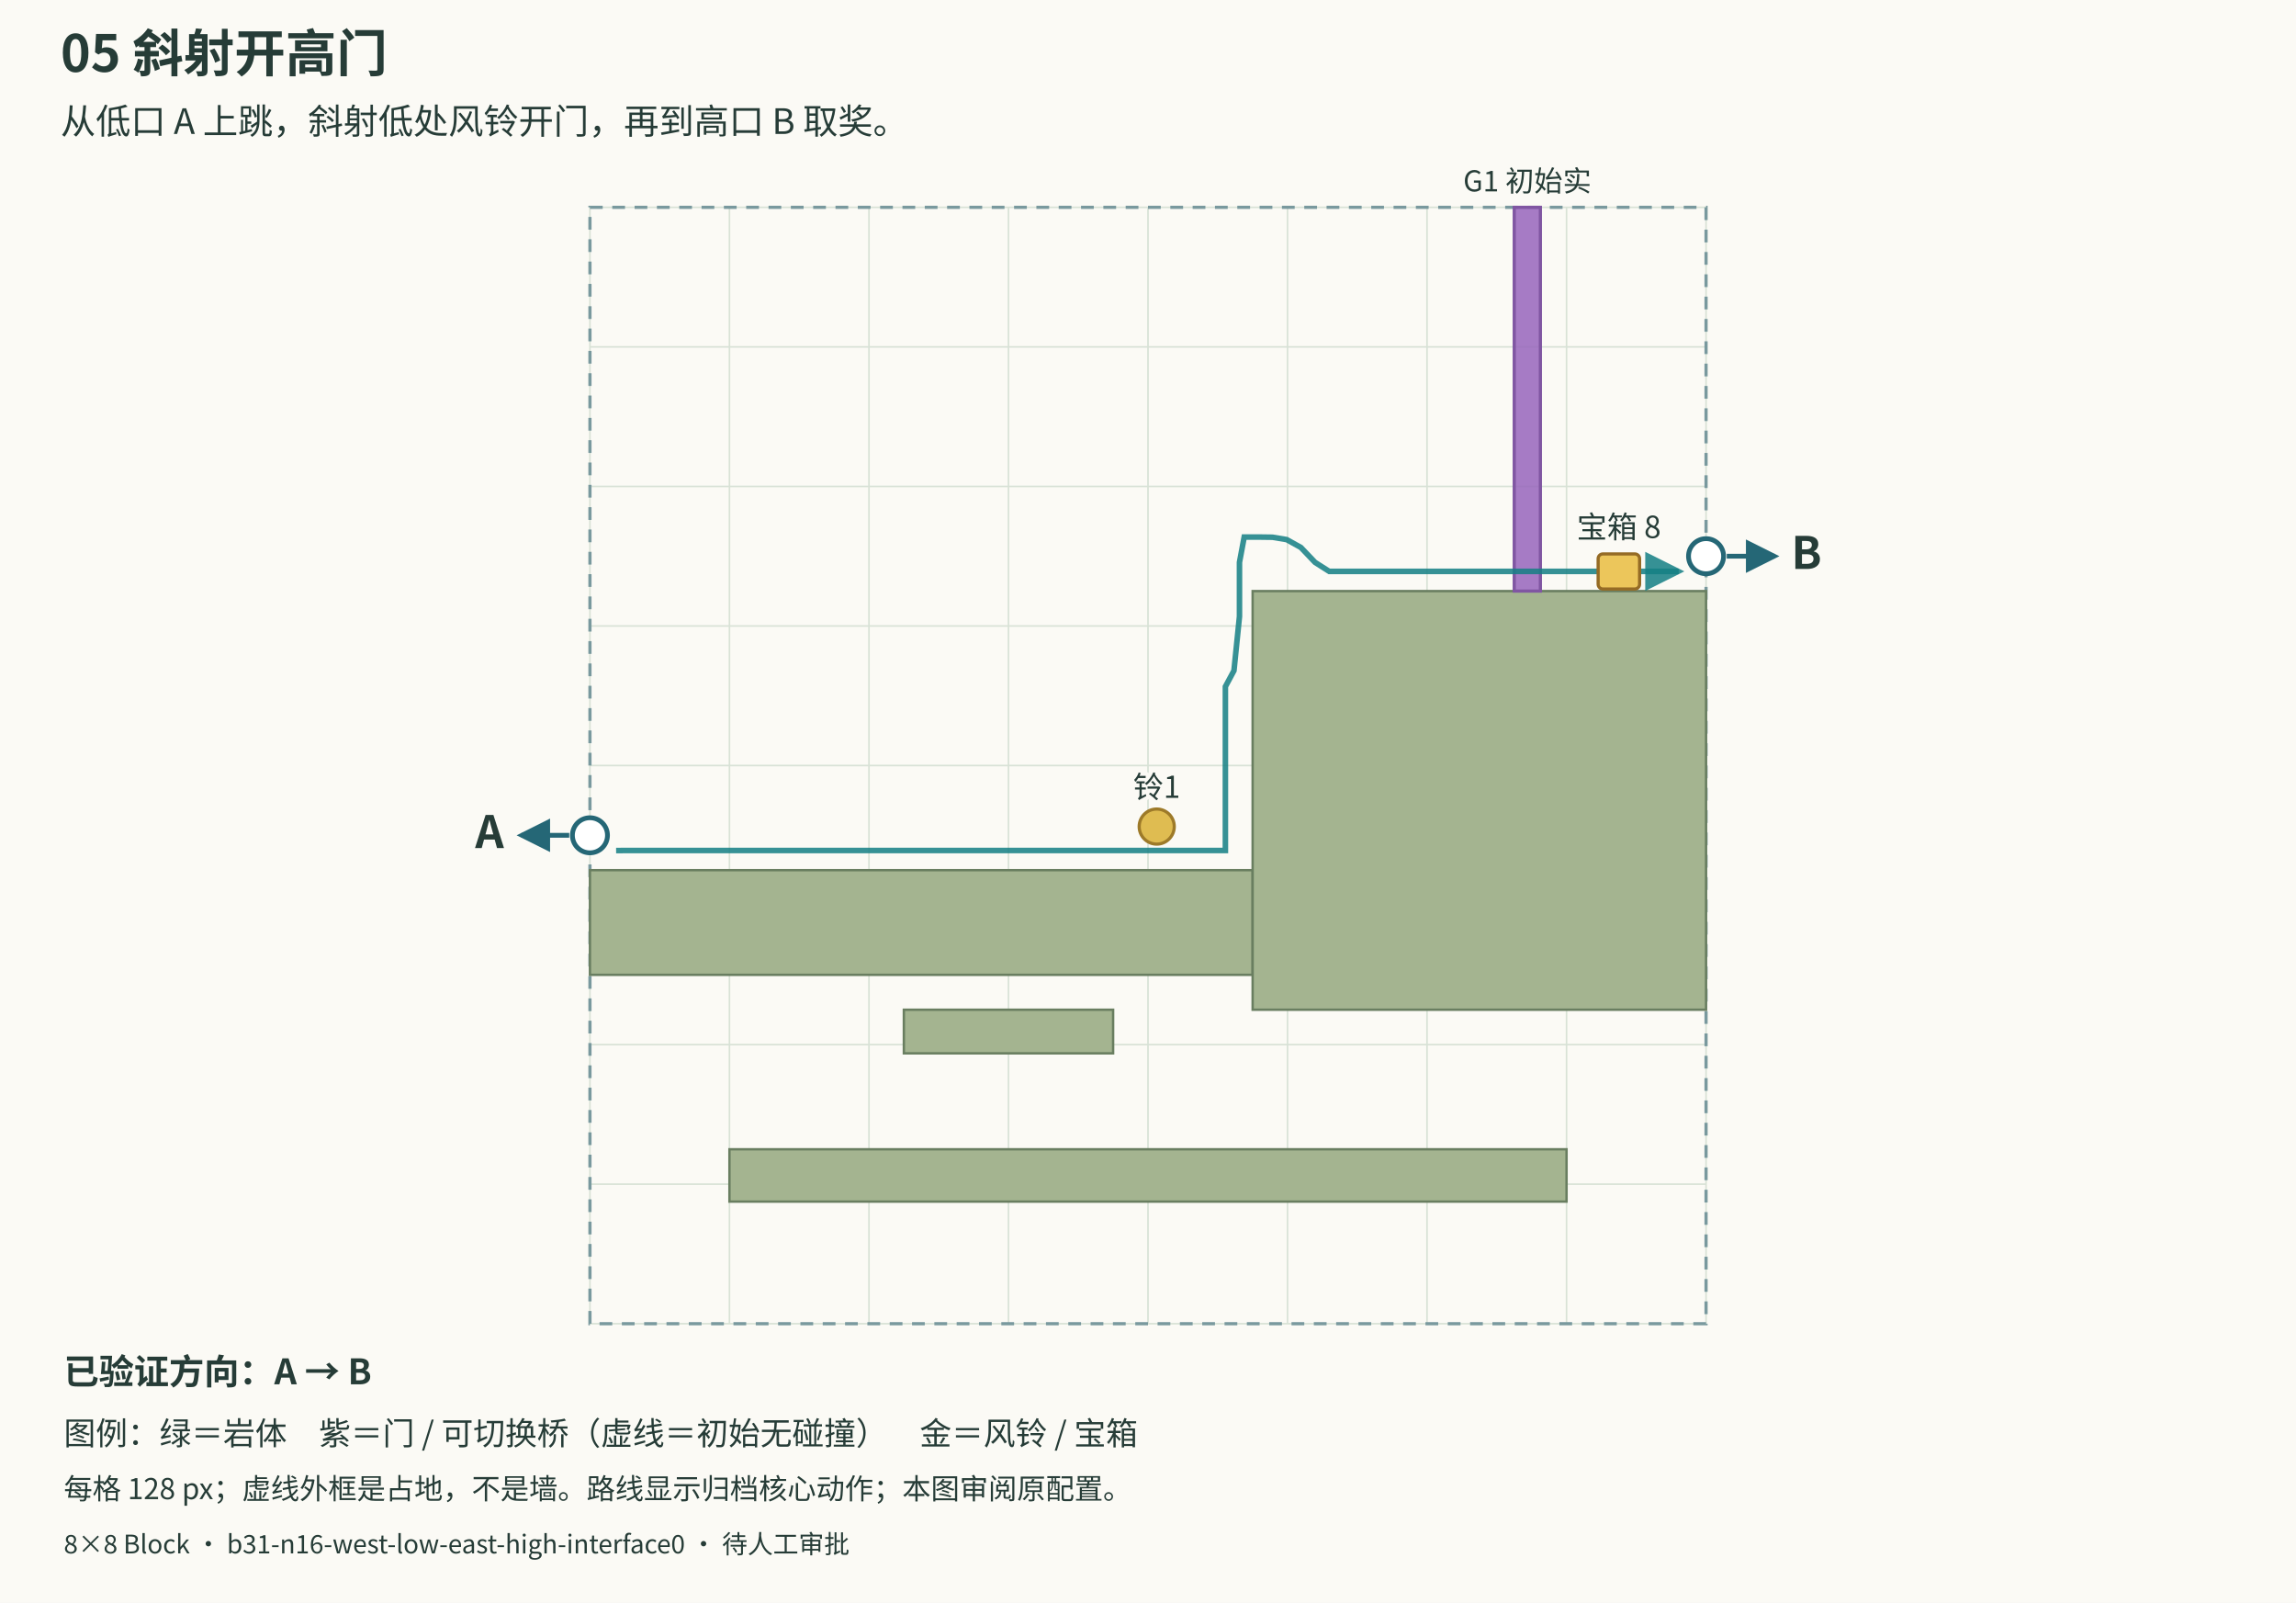
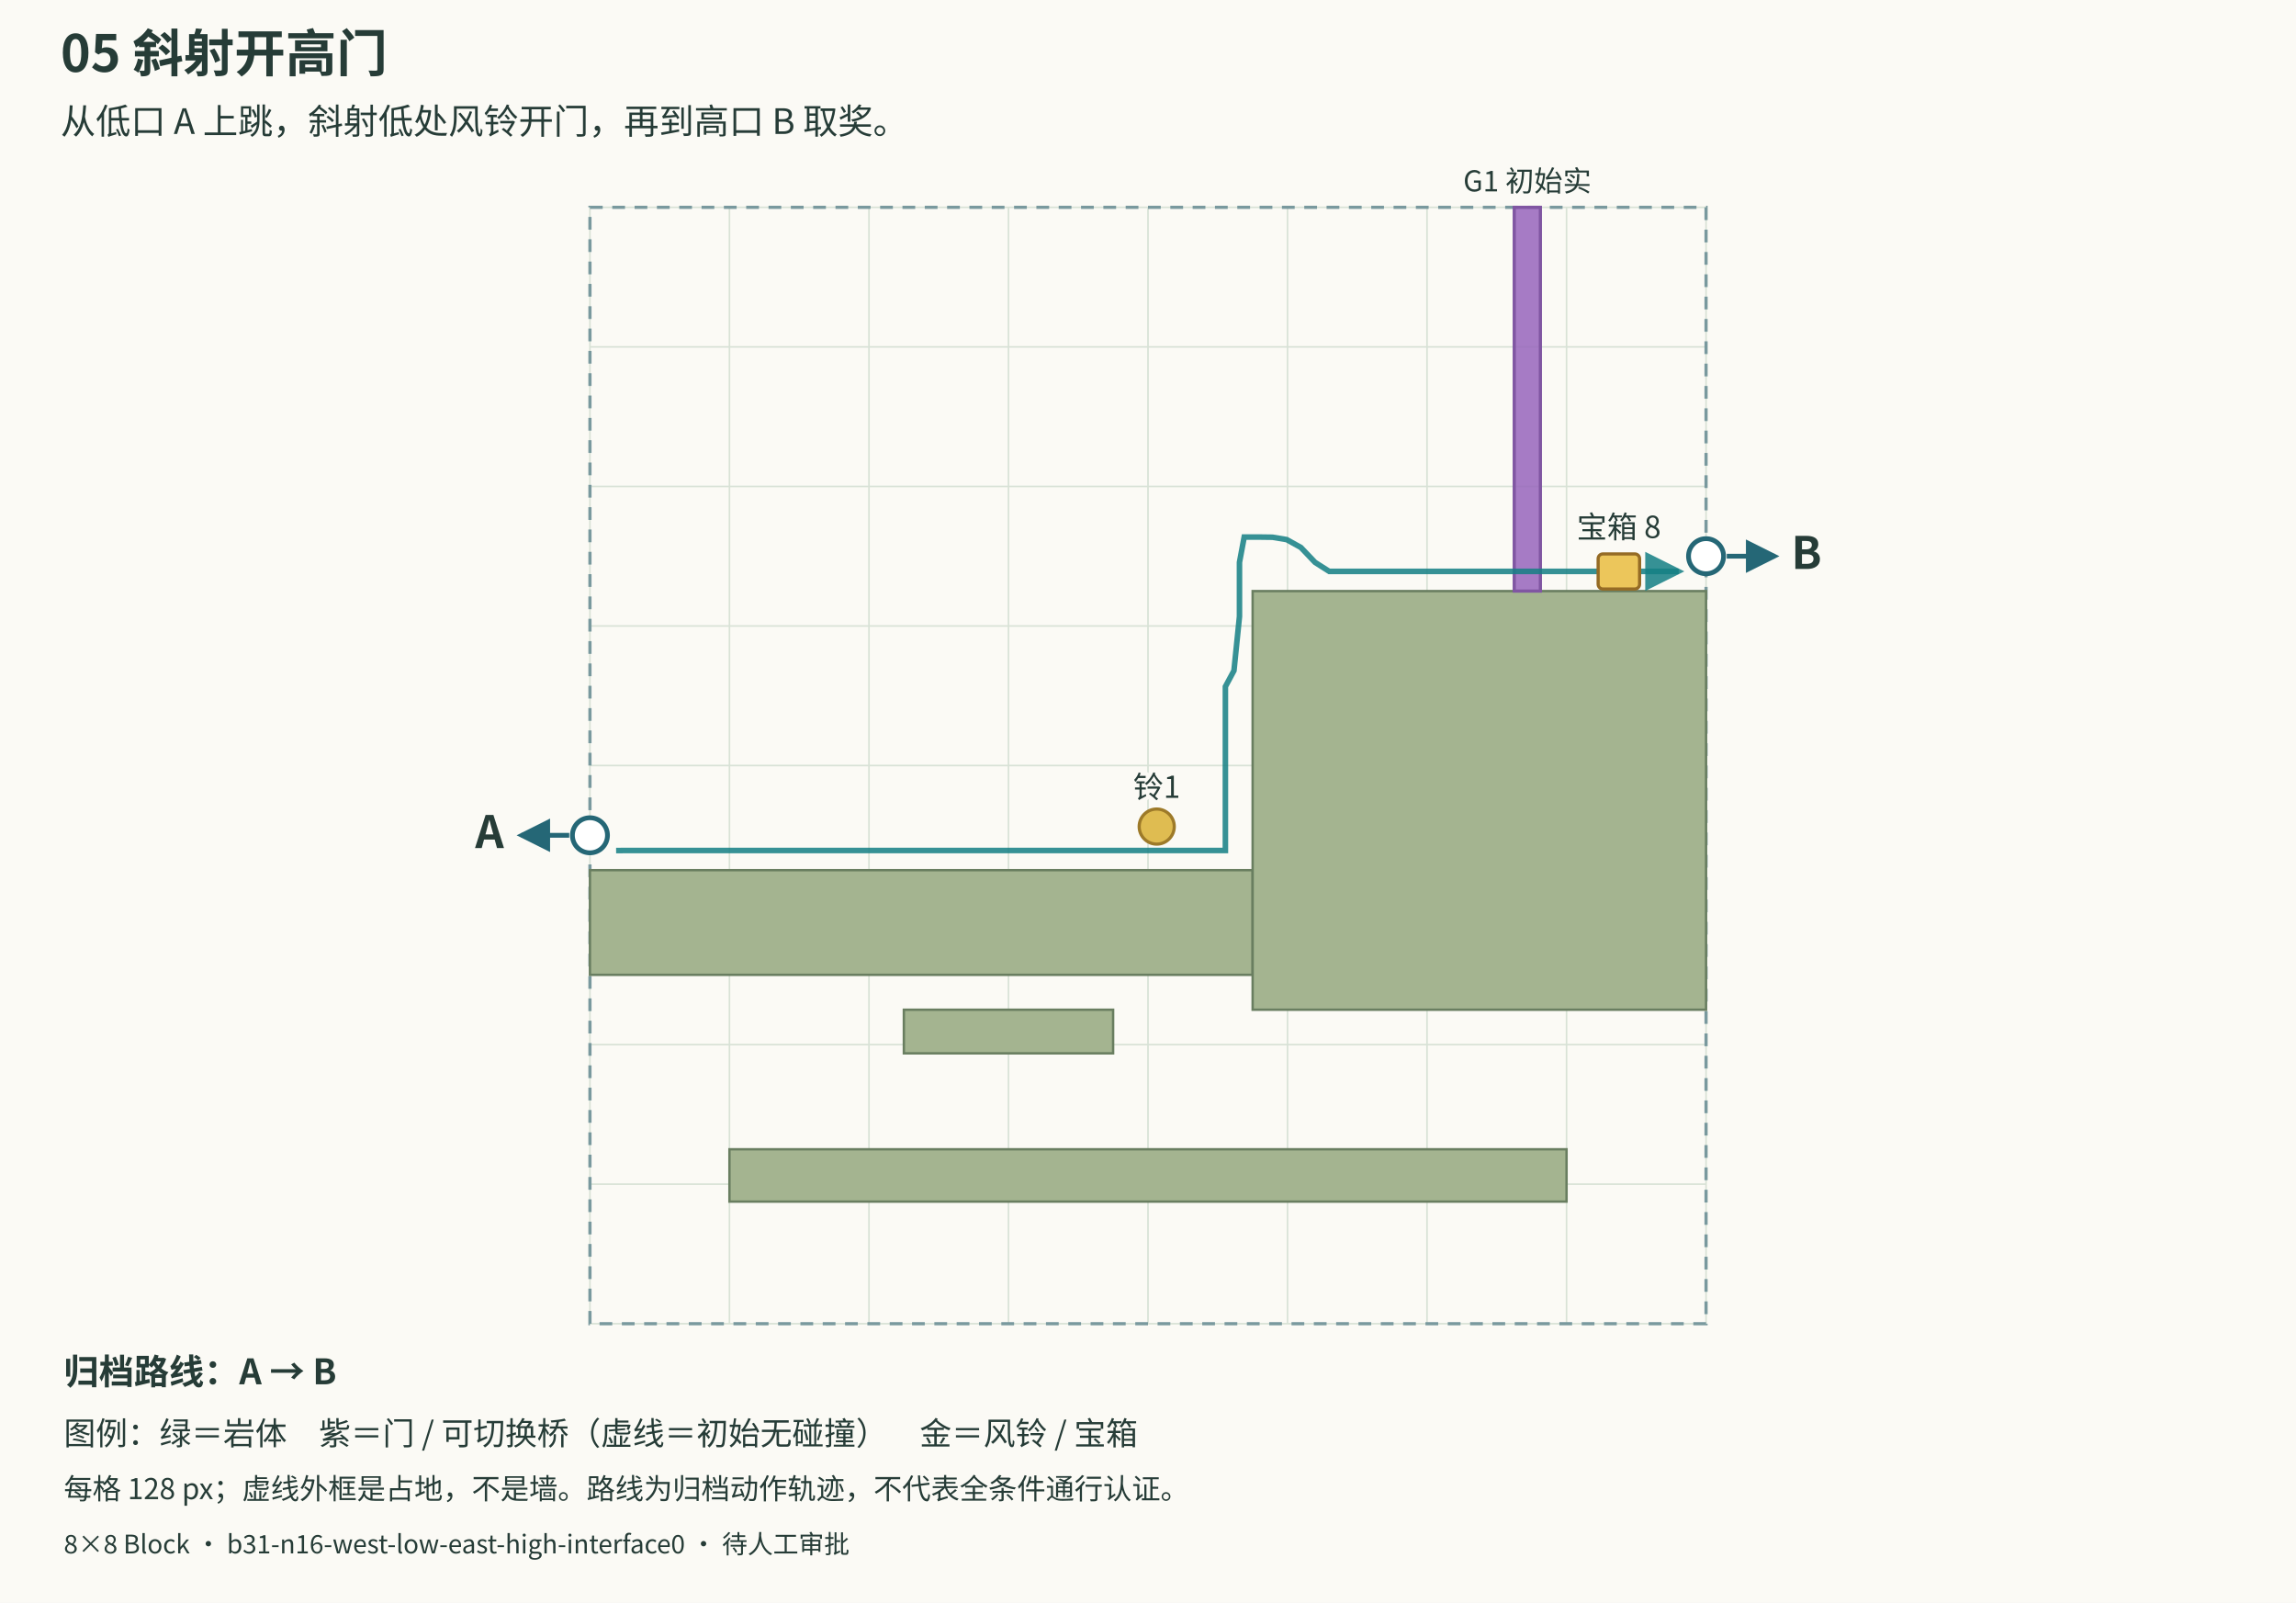
<svg xmlns="http://www.w3.org/2000/svg" width="1440" height="1005" viewBox="0 0 1440 1005">
  <defs>
    <marker id="arrow" markerWidth="7" markerHeight="7" refX="6" refY="3.5" orient="auto">
      <path d="M0 0 L7 3.5 L0 7Z" fill="context-stroke" />
    </marker>
  </defs>
  <style>text{font-family:"Noto Sans CJK SC",sans-serif;fill:#263c37} .label{paint-order:stroke;stroke:#fbfaf5;stroke-width:5;stroke-linejoin:round}</style>
  <rect width="100%" height="100%" fill="#fbfaf5" />
  <text x="38" y="45" font-size="32" fill="#263c37" text-anchor="start" font-weight="700" class="label">05  斜射开高门</text>
  <text x="38" y="84" font-size="22" fill="#263c37" text-anchor="start" font-weight="400" class="label">从低口 A 上跳，斜射低处风铃开门，再到高口 B 取奖。</text>
  <path d="M370.0 130V830.0" stroke="#d8e2d6" stroke-width="1" />
  <path d="M457.5 130V830.0" stroke="#d8e2d6" stroke-width="1" />
  <path d="M545.0 130V830.0" stroke="#d8e2d6" stroke-width="1" />
  <path d="M632.5 130V830.0" stroke="#d8e2d6" stroke-width="1" />
  <path d="M720.0 130V830.0" stroke="#d8e2d6" stroke-width="1" />
  <path d="M807.5 130V830.0" stroke="#d8e2d6" stroke-width="1" />
  <path d="M895.0 130V830.0" stroke="#d8e2d6" stroke-width="1" />
  <path d="M982.5 130V830.0" stroke="#d8e2d6" stroke-width="1" />
  <path d="M1070.0 130V830.0" stroke="#d8e2d6" stroke-width="1" />
  <path d="M370.0 130.0H1070.0" stroke="#d8e2d6" stroke-width="1" />
  <path d="M370.0 217.5H1070.0" stroke="#d8e2d6" stroke-width="1" />
  <path d="M370.0 305.0H1070.0" stroke="#d8e2d6" stroke-width="1" />
  <path d="M370.0 392.5H1070.0" stroke="#d8e2d6" stroke-width="1" />
  <path d="M370.0 480.0H1070.0" stroke="#d8e2d6" stroke-width="1" />
  <path d="M370.0 567.5H1070.0" stroke="#d8e2d6" stroke-width="1" />
  <path d="M370.0 655.0H1070.0" stroke="#d8e2d6" stroke-width="1" />
  <path d="M370.0 742.5H1070.0" stroke="#d8e2d6" stroke-width="1" />
  <path d="M370.0 830.0H1070.0" stroke="#d8e2d6" stroke-width="1" />
  <rect x="370.0" y="130" width="700.0" height="700.0" fill="none" stroke="#79999e" stroke-dasharray="8 6" stroke-width="2" />
  <rect x="370.0" y="545.625" width="415.625" height="65.625" fill="#a4b490" stroke="#697e60" stroke-width="1.5" />
  <rect x="785.625" y="370.625" width="284.375" height="262.5" fill="#a4b490" stroke="#697e60" stroke-width="1.5" />
  <rect x="457.5" y="720.625" width="525.0" height="32.812" fill="#a4b490" stroke="#697e60" stroke-width="1.5" />
  <rect x="566.875" y="633.125" width="131.25" height="27.344" fill="#a4b490" stroke="#697e60" stroke-width="1.5" />
  <rect x="949.688" y="130.0" width="16.406" height="240.625" fill="#9865bc" fill-opacity="0.85" stroke="#8056a2" stroke-width="2" />
  <text x="957.891" y="120.0" font-size="18" fill="#263c37" text-anchor="middle" font-weight="400" class="label">G1 初始实</text>
  <polyline points="386.406,533.32 395.293,533.269 404.18,533.269 413.066,533.269 421.953,533.269 430.84,533.269 439.727,533.269 448.613,533.269 457.5,533.269 466.387,533.269 475.273,533.269 484.16,533.269 493.047,533.269 501.933,533.269 510.82,533.269 519.707,533.269 528.594,533.269 537.48,533.269 546.367,533.269 555.254,533.269 564.14,533.269 573.027,533.269 581.914,533.269 590.801,533.269 599.687,533.269 608.574,533.269 617.461,533.269 626.348,533.269 635.234,533.269 644.121,533.269 653.008,533.269 661.895,533.269 670.781,533.269 679.668,533.269 688.555,533.269 697.442,533.269 706.328,533.269 715.215,533.269 724.102,533.269 732.988,533.269 741.875,533.269 750.762,533.269 759.648,533.269 768.535,533.269 768.535,533.269 768.535,533.269 768.535,533.269 768.535,533.269 768.535,533.269 768.535,533.269 768.535,526.174 768.535,504.892 768.535,483.609 768.535,464.104 768.535,449.042 768.535,438.423 768.535,432.248 768.535,430.516 773.913,420.51 777.371,386.55 777.371,352.589 780.333,336.741 789.22,336.741 798.106,336.857 806.993,338.344 815.88,343.279 824.766,352.61 833.653,358.269 842.54,358.269 851.427,358.269 860.314,358.269 869.2,358.269 878.087,358.269 886.974,358.269 895.861,358.269 904.748,358.269 913.634,358.269 922.521,358.269 931.408,358.269 940.295,358.269 949.182,358.269 958.068,358.269 966.955,358.269 975.842,358.269 984.729,358.269 993.616,358.269 1002.502,358.269 1011.389,358.269 1020.276,358.269 1029.163,358.269 1038.05,358.269 1046.936,358.269 1052.861,358.269 1052.861,358.269 1052.861,358.269" stroke="#157f84" stroke-opacity=".85" stroke-width="3.5" fill="none" marker-end="url(#arrow)" />
  <circle cx="725.469" cy="518.281" r="11" fill="#dfbc51" stroke="#9d7a29" stroke-width="2" />
  <text x="725.469" y="500.281" font-size="19" fill="#263c37" text-anchor="middle" font-weight="400" class="label">铃1</text>
  <rect x="1002.312" y="347.32" width="26" height="22" rx="3" fill="#ecc65b" stroke="#956b25" stroke-width="2" />
  <text x="1015.312" y="337.32" font-size="19" fill="#263c37" text-anchor="middle" font-weight="400" class="label">宝箱 8</text>
  <circle cx="370.0" cy="523.75" r="11" fill="white" stroke="#256776" stroke-width="3" />
  <path d="M357.0 523.75L327.0 523.75" stroke="#256776" stroke-width="3" marker-end="url(#arrow)" />
  <text x="307.0" y="531.75" font-size="28" fill="#263c37" text-anchor="middle" font-weight="700" class="label">A</text>
  <circle cx="1070.0" cy="348.75" r="11" fill="white" stroke="#256776" stroke-width="3" />
  <path d="M1083.0 348.75L1113.0 348.75" stroke="#256776" stroke-width="3" marker-end="url(#arrow)" />
  <text x="1133.0" y="356.75" font-size="28" fill="#263c37" text-anchor="middle" font-weight="700" class="label">B</text>
-   <text x="40" y="868.0" font-size="22" fill="#263c37" text-anchor="start" font-weight="600" class="label">已验证方向：A → B</text>
+   <text x="40" y="868.0" font-size="22" fill="#263c37" text-anchor="start" font-weight="600" class="label">归档路线：A → B</text>
  <text x="40" y="906.0" font-size="20" fill="#263c37" text-anchor="start" font-weight="400" class="label">图例：绿＝岩体　紫＝门 / 可切换桥（虚线＝初始无碰撞）　金＝风铃 / 宝箱</text>
-   <text x="40" y="940.0" font-size="18" fill="#263c37" text-anchor="start" font-weight="400" class="label">每格 128 px；虚线外框是占地，不是墙。路线显示归档核心动作；本图审阅原配置。</text>
+   <text x="40" y="940.0" font-size="18" fill="#263c37" text-anchor="start" font-weight="400" class="label">每格 128 px；虚线外框是占地，不是墙。路线为归档动作轨迹，不代表全条件通行认证。</text>
  <text x="40" y="974.0" font-size="16" fill="#263c37" text-anchor="start" font-weight="400" class="label">8×8 Block · b31-n16-west-low-east-high-interface0 · 待人工审批</text>
</svg>
